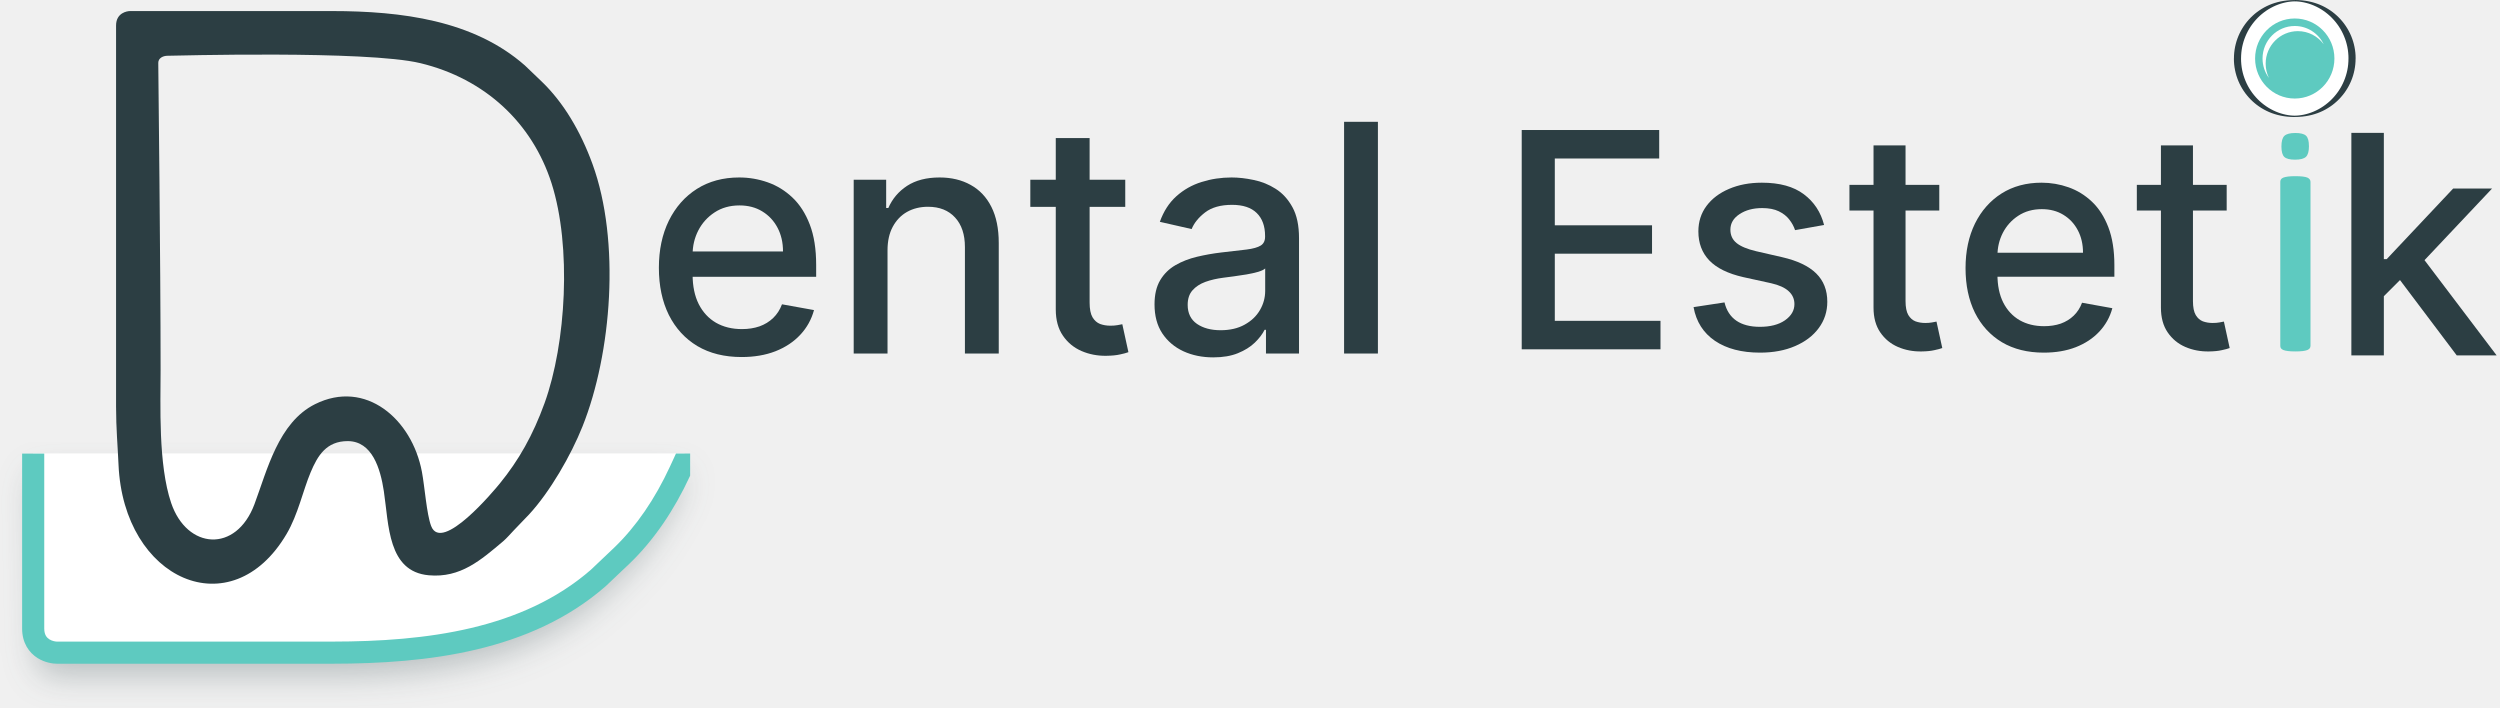
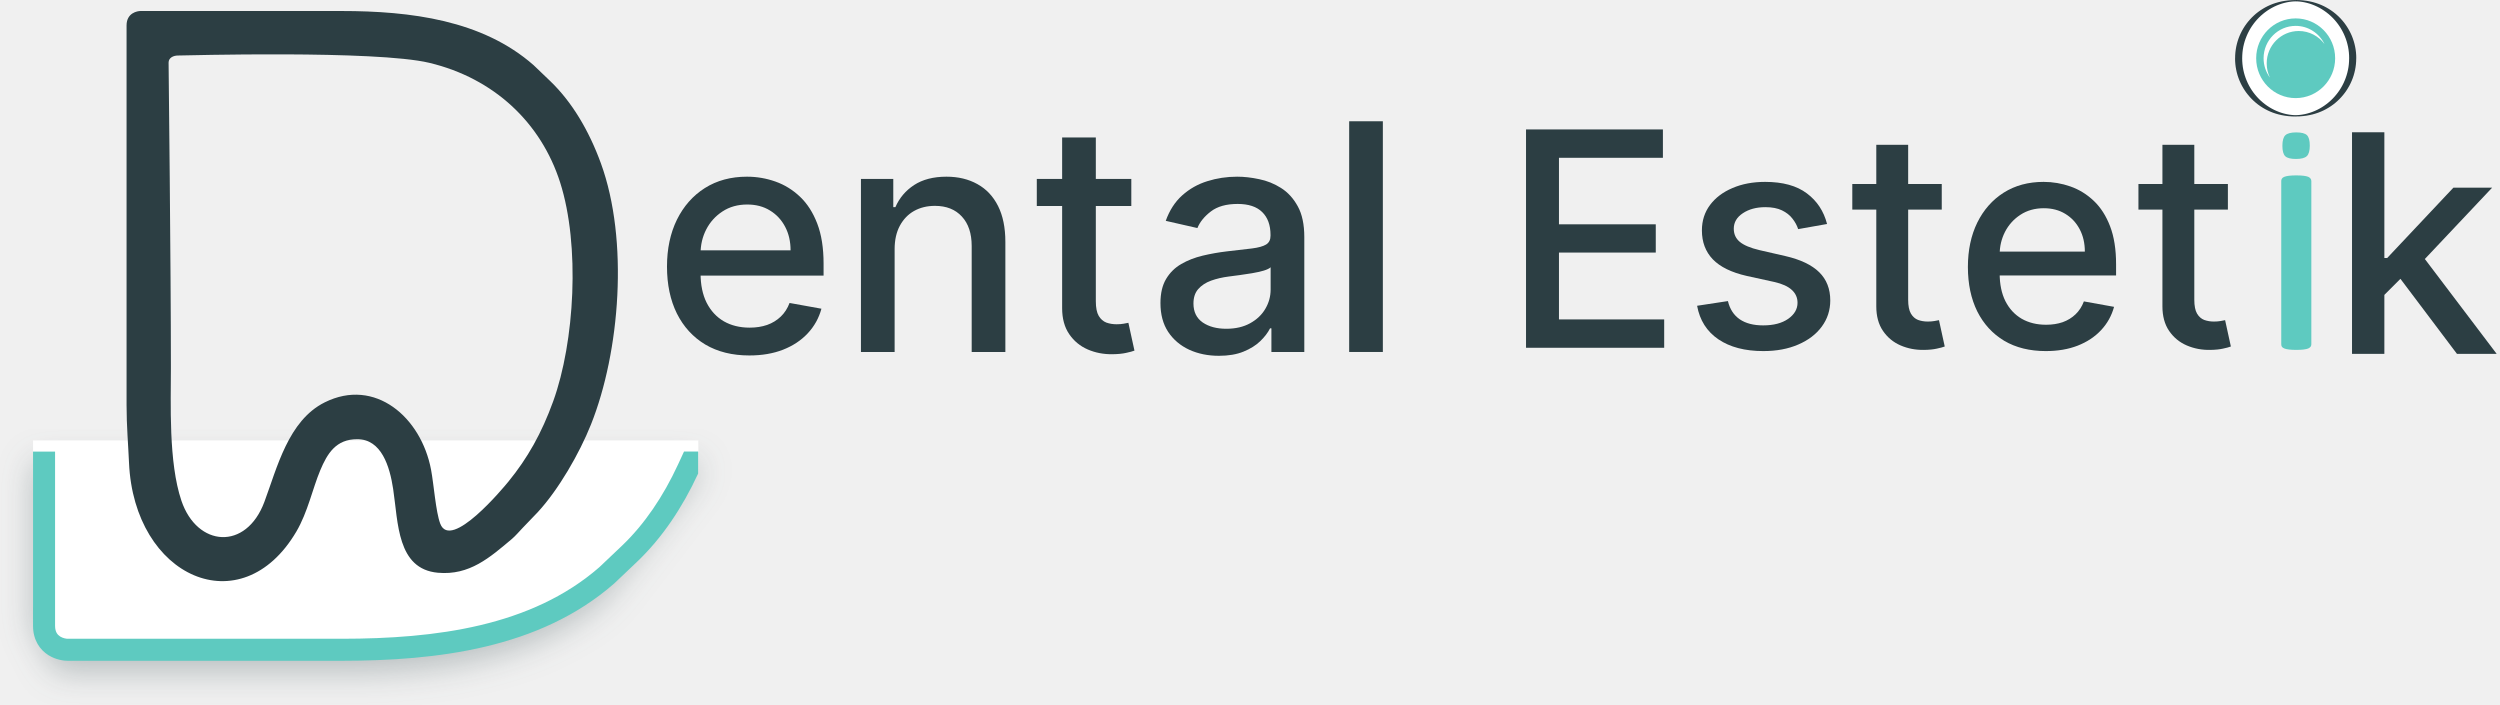
- <svg xmlns="http://www.w3.org/2000/svg" width="226" height="64" viewBox="0 0 226 64" fill="none">
+ <svg xmlns="http://www.w3.org/2000/svg" width="227" height="64" viewBox="0 0 227 64" fill="none">
  <g filter="url(#filter0_d_299_774)">
-     <path d="M61.892 41C60.398 44.687 58.394 47.839 55.948 50.178L53.81 52.208C47.324 57.869 38.245 58.993 29.546 59H4.096C4.838 59 3.341 58.609 3.338 57L3 41H61.892Z" fill="white" />
+     <path d="M63.388 40V41L54.81 52.208C48.324 57.869 39.245 58.993 30.546 59H5.096C5.838 59 4.341 58.609 4.338 57L3 55V40H63.388Z" fill="white" />
  </g>
-   <path d="M208.729 13.216C208.729 13.689 208.637 14.008 208.459 14.177C208.281 14.346 207.954 14.434 207.472 14.434C206.999 14.434 206.675 14.35 206.502 14.186C206.329 14.021 206.241 13.705 206.241 13.24C206.241 12.767 206.332 12.448 206.511 12.279C206.689 12.11 207.016 12.022 207.497 12.022C207.969 12.022 208.292 12.105 208.467 12.27C208.641 12.435 208.728 12.751 208.728 13.216H208.729Z" fill="#5ECAC0" />
-   <path d="M208.869 31.258C208.869 31.349 208.847 31.421 208.802 31.483C208.757 31.54 208.689 31.596 208.589 31.641C208.488 31.68 208.352 31.714 208.173 31.736C207.998 31.758 207.773 31.77 207.498 31.77C207.228 31.77 207.01 31.758 206.835 31.736C206.656 31.714 206.515 31.681 206.414 31.641C206.307 31.596 206.235 31.54 206.195 31.483C206.156 31.421 206.138 31.349 206.138 31.258V16.437C206.138 16.358 206.154 16.285 206.195 16.223C206.233 16.156 206.307 16.099 206.414 16.055C206.515 16.017 206.656 15.982 206.835 15.96C207.01 15.938 207.228 15.926 207.498 15.926C207.773 15.926 207.998 15.938 208.173 15.96C208.352 15.982 208.488 16.015 208.589 16.055C208.689 16.101 208.757 16.156 208.802 16.223C208.847 16.285 208.869 16.358 208.869 16.437V31.258Z" fill="#5ECAC0" />
-   <path fill-rule="evenodd" clip-rule="evenodd" d="M207.446 0.062C210.307 0.062 212.625 2.402 212.625 5.289C212.625 8.176 210.307 10.517 207.446 10.517C204.586 10.517 202.268 8.177 202.268 5.289C202.268 2.403 204.586 0.062 207.446 0.062Z" fill="white" />
-   <path d="M212.946 5.289H212.303L212.297 5.021L212.277 4.756L212.245 4.495L212.2 4.238L212.141 3.986L212.072 3.739L211.99 3.497L211.897 3.261L211.794 3.03L211.68 2.805L211.556 2.587L211.422 2.376L211.278 2.172L211.125 1.975L210.963 1.787L210.793 1.606L210.614 1.434L210.428 1.271L210.235 1.118L210.033 0.973L209.826 0.838L209.613 0.714L209.393 0.601L209.17 0.499L208.943 0.408L208.713 0.329L208.483 0.264L208.255 0.211L208.034 0.171L207.825 0.143L207.631 0.128L207.448 0.123V0L207.798 0.009L208.13 0.035L208.439 0.075L208.728 0.127L209.002 0.19L209.263 0.265L209.515 0.35L209.758 0.447L209.993 0.554L210.22 0.672L210.44 0.8L210.653 0.937L210.859 1.084L211.056 1.24L211.245 1.406L211.426 1.58L211.598 1.762L211.762 1.953L211.917 2.151L212.061 2.357L212.197 2.57L212.322 2.789L212.437 3.015L212.542 3.248L212.635 3.486L212.716 3.729L212.786 3.977L212.844 4.23L212.89 4.488L212.923 4.751L212.943 5.017L212.949 5.287L212.946 5.289ZM207.446 10.578V10.455L207.63 10.45L207.824 10.434L208.033 10.407L208.254 10.367L208.481 10.314L208.711 10.248L208.941 10.169L209.169 10.079L209.392 9.977L209.612 9.863L209.825 9.739L210.032 9.605L210.233 9.46L210.427 9.306L210.613 9.143L210.791 8.972L210.962 8.791L211.123 8.602L211.277 8.406L211.421 8.202L211.555 7.991L211.679 7.773L211.793 7.548L211.896 7.317L211.989 7.08L212.07 6.838L212.14 6.592L212.198 6.34L212.244 6.083L212.276 5.822L212.295 5.557L212.302 5.288H212.945L212.939 5.558L212.919 5.824L212.886 6.087L212.84 6.345L212.782 6.598L212.713 6.846L212.631 7.089L212.538 7.327L212.433 7.559L212.319 7.786L212.193 8.005L212.058 8.218L211.913 8.424L211.758 8.621L211.594 8.813L211.422 8.995L211.241 9.169L211.052 9.335L210.855 9.491L210.649 9.638L210.436 9.775L210.216 9.903L209.989 10.021L209.754 10.128L209.511 10.225L209.259 10.31L208.998 10.385L208.724 10.448L208.435 10.5L208.126 10.54L207.794 10.566L207.444 10.575L207.446 10.578ZM201.946 5.289H202.59L202.596 5.558L202.616 5.823L202.648 6.084L202.693 6.341L202.751 6.593L202.821 6.84L202.903 7.081L202.996 7.318L203.099 7.549L203.213 7.774L203.337 7.992L203.471 8.203L203.614 8.407L203.768 8.603L203.93 8.792L204.1 8.973L204.278 9.145L204.465 9.307L204.658 9.461L204.86 9.606L205.067 9.74L205.28 9.864L205.499 9.978L205.723 10.08L205.95 10.171L206.18 10.249L206.41 10.315L206.638 10.368L206.859 10.408L207.068 10.435L207.262 10.451L207.445 10.456V10.579L207.095 10.57L206.763 10.544L206.454 10.504L206.165 10.452L205.891 10.389L205.63 10.314L205.378 10.229L205.135 10.132L204.9 10.024L204.673 9.907L204.453 9.779L204.24 9.642L204.034 9.495L203.837 9.338L203.648 9.173L203.467 8.999L203.295 8.817L203.131 8.625L202.976 8.428L202.831 8.222L202.696 8.009L202.57 7.789L202.455 7.563L202.351 7.331L202.258 7.093L202.176 6.85L202.107 6.602L202.049 6.349L202.003 6.09L201.97 5.828L201.95 5.562L201.944 5.292L201.946 5.289ZM207.446 0.001V0.124L207.263 0.129L207.069 0.145L206.86 0.172L206.639 0.212L206.412 0.265L206.182 0.331L205.952 0.41L205.724 0.5L205.501 0.602L205.281 0.716L205.068 0.84L204.861 0.974L204.66 1.119L204.466 1.273L204.28 1.435L204.101 1.607L203.931 1.788L203.769 1.977L203.616 2.173L203.472 2.377L203.338 2.588L203.214 2.806L203.1 3.031L202.997 3.262L202.904 3.499L202.822 3.74L202.753 3.987L202.694 4.239L202.649 4.496L202.617 4.757L202.598 5.022L202.591 5.291H201.948L201.954 5.021L201.974 4.755L202.007 4.492L202.052 4.234L202.111 3.981L202.18 3.733L202.262 3.49L202.355 3.252L202.459 3.019L202.574 2.793L202.7 2.574L202.835 2.36L202.98 2.155L203.135 1.957L203.299 1.766L203.471 1.584L203.652 1.41L203.84 1.244L204.038 1.088L204.244 0.941L204.457 0.804L204.676 0.676L204.904 0.558L205.139 0.451L205.382 0.354L205.634 0.269L205.895 0.194L206.169 0.13L206.458 0.079L206.767 0.039L207.099 0.013L207.449 0.004L207.446 0.001Z" fill="#2C3E43" />
-   <path d="M207.446 8.908C209.426 8.908 211.031 7.288 211.031 5.29C211.031 3.291 209.426 1.671 207.446 1.671C205.466 1.671 203.861 3.291 203.861 5.29C203.861 7.288 205.466 8.908 207.446 8.908Z" fill="#5ECAC0" />
-   <path fill-rule="evenodd" clip-rule="evenodd" d="M207.446 2.35C208.596 2.35 209.59 3.023 210.064 4C209.533 3.282 208.684 2.815 207.728 2.815C206.119 2.815 204.816 4.13 204.816 5.754C204.816 6.217 204.922 6.654 205.11 7.044C204.749 6.554 204.534 5.947 204.534 5.289C204.534 3.667 205.838 2.35 207.446 2.35Z" fill="white" />
-   <path fill-rule="evenodd" clip-rule="evenodd" d="M10.492 2.304V36.771C10.491 38.703 10.645 40.393 10.714 42.005C11.161 52.429 20.92 56.762 25.912 48.262C26.943 46.508 27.391 44.338 28.079 42.703C28.717 41.185 29.505 39.875 31.439 39.877C33.639 39.88 34.388 42.346 34.699 44.403C35.16 47.456 35.046 51.669 38.761 52.005C41.633 52.266 43.48 50.62 45.484 48.933C45.796 48.67 46.181 48.221 46.455 47.935L47.833 46.5C49.713 44.465 51.614 41.169 52.66 38.545C55.297 31.939 56.102 21.805 53.563 14.833C52.465 11.819 50.917 9.249 48.988 7.389L47.453 5.919C42.796 1.819 36.276 1.005 30.03 1L11.754 1C11.519 1 10.495 1.138 10.492 2.304ZM14.308 5.68C14.308 6.105 14.519 24.004 14.518 33.399C14.518 36.568 14.291 41.984 15.474 45.47C16.9 49.674 21.342 50.023 23.003 45.579C24.161 42.475 25.173 38.188 28.48 36.537C33.048 34.258 37.244 37.88 38.141 42.654C38.394 43.997 38.565 46.466 38.973 47.546C39.924 50.062 44.732 44.26 45.164 43.731C46.899 41.606 48.182 39.337 49.231 36.437C51.178 31.05 51.687 22.282 49.86 16.566C48.124 11.134 43.858 7.115 37.991 5.707C33.136 4.541 15.584 5.041 15.159 5.041C14.733 5.041 14.308 5.254 14.308 5.68Z" fill="#2C3E43" />
-   <path d="M67.04 32.276C65.492 32.276 64.159 31.945 63.041 31.284C61.929 30.616 61.07 29.678 60.463 28.471C59.863 27.257 59.563 25.835 59.563 24.206C59.563 22.596 59.863 21.178 60.463 19.951C61.07 18.723 61.916 17.765 63 17.076C64.091 16.388 65.366 16.043 66.825 16.043C67.712 16.043 68.571 16.19 69.403 16.483C70.235 16.776 70.981 17.236 71.643 17.864C72.304 18.491 72.826 19.306 73.208 20.308C73.59 21.304 73.781 22.515 73.781 23.94V25.024H61.292V22.733H70.784C70.784 21.928 70.62 21.215 70.293 20.595C69.965 19.968 69.505 19.473 68.912 19.112C68.326 18.75 67.637 18.57 66.846 18.57C65.987 18.57 65.236 18.781 64.595 19.204C63.961 19.62 63.47 20.165 63.123 20.84C62.782 21.509 62.611 22.235 62.611 23.019V24.809C62.611 25.859 62.795 26.753 63.163 27.489C63.538 28.225 64.06 28.788 64.728 29.177C65.397 29.558 66.177 29.75 67.071 29.75C67.65 29.75 68.179 29.668 68.656 29.504C69.133 29.334 69.546 29.081 69.894 28.747C70.242 28.413 70.508 28 70.692 27.509L73.586 28.031C73.355 28.884 72.939 29.63 72.338 30.271C71.745 30.905 70.999 31.4 70.098 31.754C69.205 32.102 68.186 32.276 67.04 32.276Z" fill="#2C3E43" />
-   <path d="M80.232 22.63V31.959H77.174V16.248H80.11V18.805H80.304C80.665 17.973 81.231 17.305 82.002 16.8C82.779 16.296 83.758 16.043 84.938 16.043C86.008 16.043 86.946 16.268 87.75 16.718C88.555 17.162 89.179 17.823 89.622 18.703C90.065 19.582 90.287 20.67 90.287 21.965V31.959H87.229V22.334C87.229 21.195 86.932 20.305 86.339 19.664C85.746 19.016 84.931 18.692 83.894 18.692C83.185 18.692 82.554 18.846 82.002 19.153C81.456 19.459 81.023 19.91 80.703 20.503C80.389 21.089 80.232 21.799 80.232 22.63Z" fill="#2C3E43" />
-   <path d="M101.723 16.248V18.703H93.141V16.248H101.723ZM95.442 12.484H98.501V27.346C98.501 27.939 98.589 28.386 98.766 28.686C98.944 28.979 99.172 29.18 99.452 29.289C99.738 29.392 100.049 29.443 100.383 29.443C100.628 29.443 100.843 29.426 101.027 29.392C101.211 29.357 101.354 29.33 101.457 29.31L102.009 31.836C101.832 31.904 101.579 31.973 101.252 32.041C100.925 32.116 100.516 32.157 100.025 32.163C99.22 32.177 98.47 32.034 97.774 31.734C97.079 31.434 96.516 30.97 96.087 30.343C95.657 29.715 95.442 28.928 95.442 27.98V12.484Z" fill="#2C3E43" />
-   <path d="M109.678 32.307C108.682 32.307 107.782 32.123 106.978 31.754C106.173 31.379 105.535 30.837 105.065 30.128C104.601 29.419 104.369 28.549 104.369 27.52C104.369 26.633 104.54 25.904 104.881 25.331C105.222 24.758 105.682 24.305 106.262 23.97C106.841 23.636 107.489 23.384 108.205 23.213C108.921 23.043 109.651 22.913 110.394 22.825C111.335 22.716 112.099 22.627 112.685 22.559C113.272 22.484 113.698 22.364 113.964 22.201C114.23 22.037 114.363 21.771 114.363 21.403V21.331C114.363 20.438 114.11 19.746 113.606 19.255C113.108 18.764 112.365 18.518 111.376 18.518C110.346 18.518 109.535 18.747 108.941 19.204C108.355 19.654 107.949 20.155 107.724 20.707L104.85 20.053C105.191 19.098 105.689 18.328 106.343 17.741C107.005 17.148 107.765 16.718 108.624 16.452C109.484 16.18 110.387 16.043 111.335 16.043C111.962 16.043 112.627 16.118 113.329 16.268C114.039 16.411 114.7 16.677 115.314 17.066C115.934 17.455 116.442 18.011 116.838 18.733C117.233 19.449 117.431 20.38 117.431 21.526V31.959H114.444V29.811H114.322C114.124 30.206 113.827 30.595 113.432 30.977C113.036 31.359 112.528 31.676 111.908 31.928C111.287 32.181 110.544 32.307 109.678 32.307ZM110.343 29.852C111.188 29.852 111.911 29.685 112.511 29.351C113.118 29.016 113.578 28.58 113.892 28.041C114.213 27.496 114.373 26.913 114.373 26.292V24.267C114.264 24.376 114.052 24.478 113.739 24.574C113.432 24.663 113.081 24.741 112.685 24.809C112.29 24.87 111.904 24.928 111.529 24.983C111.154 25.031 110.841 25.072 110.588 25.106C109.995 25.181 109.453 25.307 108.962 25.484C108.478 25.662 108.089 25.917 107.796 26.251C107.509 26.579 107.366 27.015 107.366 27.561C107.366 28.317 107.646 28.89 108.205 29.279C108.764 29.661 109.477 29.852 110.343 29.852Z" fill="#2C3E43" />
-   <path d="M124.563 11.011V31.959H121.505V11.011H124.563Z" fill="#2C3E43" />
-   <path d="M137.563 31.578V11.753H149.992V14.328H140.554V20.368H149.344V22.933H140.554V29.003H150.108V31.578H137.563Z" fill="#2C3E43" />
-   <path d="M164.897 20.339L162.274 20.804C162.164 20.468 161.99 20.149 161.751 19.846C161.519 19.542 161.203 19.294 160.802 19.1C160.402 18.907 159.902 18.81 159.302 18.81C158.482 18.81 157.798 18.994 157.25 19.361C156.701 19.723 156.427 20.191 156.427 20.765C156.427 21.262 156.611 21.662 156.979 21.965C157.347 22.269 157.94 22.517 158.76 22.711L161.122 23.253C162.49 23.569 163.51 24.056 164.181 24.715C164.852 25.373 165.188 26.228 165.188 27.28C165.188 28.17 164.929 28.964 164.413 29.661C163.903 30.352 163.19 30.894 162.274 31.287C161.364 31.681 160.309 31.878 159.108 31.878C157.443 31.878 156.085 31.523 155.033 30.813C153.981 30.097 153.336 29.08 153.097 27.764L155.895 27.338C156.069 28.067 156.427 28.619 156.969 28.993C157.511 29.361 158.218 29.545 159.089 29.545C160.038 29.545 160.796 29.348 161.364 28.954C161.932 28.554 162.216 28.067 162.216 27.493C162.216 27.028 162.042 26.638 161.693 26.322C161.351 26.005 160.825 25.767 160.115 25.605L157.598 25.053C156.211 24.737 155.185 24.234 154.52 23.543C153.862 22.853 153.533 21.978 153.533 20.92C153.533 20.042 153.778 19.274 154.268 18.616C154.759 17.958 155.436 17.445 156.301 17.077C157.166 16.703 158.157 16.515 159.273 16.515C160.88 16.515 162.145 16.864 163.068 17.561C163.99 18.252 164.6 19.178 164.897 20.339Z" fill="#2C3E43" />
-   <path d="M175.311 16.709V19.032H167.189V16.709H175.311ZM169.367 13.147H172.261V27.212C172.261 27.773 172.345 28.196 172.513 28.48C172.681 28.758 172.897 28.948 173.162 29.051C173.433 29.148 173.726 29.197 174.042 29.197C174.275 29.197 174.478 29.18 174.652 29.148C174.827 29.116 174.962 29.09 175.059 29.071L175.582 31.462C175.414 31.526 175.175 31.591 174.865 31.655C174.555 31.726 174.168 31.765 173.704 31.771C172.942 31.784 172.232 31.649 171.574 31.365C170.916 31.081 170.383 30.642 169.977 30.048C169.57 29.455 169.367 28.709 169.367 27.812V13.147Z" fill="#2C3E43" />
-   <path d="M184.761 31.878C183.296 31.878 182.034 31.565 180.976 30.939C179.924 30.306 179.111 29.419 178.536 28.277C177.969 27.128 177.685 25.783 177.685 24.24C177.685 22.717 177.969 21.375 178.536 20.213C179.111 19.052 179.911 18.145 180.937 17.493C181.97 16.841 183.176 16.515 184.557 16.515C185.396 16.515 186.21 16.654 186.997 16.932C187.784 17.209 188.491 17.645 189.117 18.239C189.743 18.832 190.236 19.604 190.598 20.552C190.959 21.494 191.14 22.64 191.14 23.989V25.015H179.321V22.846H188.304C188.304 22.085 188.149 21.41 187.839 20.823C187.529 20.23 187.094 19.762 186.532 19.42C185.977 19.078 185.325 18.907 184.577 18.907C183.764 18.907 183.054 19.107 182.447 19.507C181.847 19.9 181.382 20.417 181.053 21.055C180.731 21.688 180.569 22.375 180.569 23.117V24.811C180.569 25.805 180.744 26.651 181.092 27.348C181.447 28.044 181.941 28.577 182.573 28.945C183.205 29.306 183.944 29.487 184.79 29.487C185.338 29.487 185.838 29.409 186.29 29.255C186.742 29.093 187.132 28.854 187.461 28.538C187.791 28.222 188.042 27.832 188.217 27.367L190.956 27.861C190.737 28.667 190.343 29.374 189.775 29.981C189.214 30.581 188.507 31.049 187.655 31.384C186.81 31.713 185.845 31.878 184.761 31.878Z" fill="#2C3E43" />
-   <path d="M201.292 16.709V19.032H193.17V16.709H201.292ZM195.348 13.147H198.243V27.212C198.243 27.773 198.327 28.196 198.494 28.48C198.662 28.758 198.878 28.948 199.143 29.051C199.414 29.148 199.708 29.197 200.024 29.197C200.256 29.197 200.459 29.18 200.634 29.148C200.808 29.116 200.943 29.09 201.04 29.071L201.563 31.462C201.395 31.526 201.156 31.591 200.847 31.655C200.537 31.726 200.15 31.765 199.685 31.771C198.924 31.784 198.214 31.649 197.555 31.365C196.897 31.081 196.365 30.642 195.958 30.048C195.552 29.455 195.348 28.709 195.348 27.812V13.147Z" fill="#2C3E43" />
-   <path d="M215.265 27.012L215.245 23.427H215.756L221.768 17.041H225.285L218.428 24.311H217.966L215.265 27.012ZM212.563 32.131V12.011H215.5V32.131H212.563ZM222.092 32.131L216.689 24.959L218.713 22.906L225.698 32.131H222.092Z" fill="#2C3E43" />
-   <path d="M62.389 43L62.385 43.009C60.948 46.119 59.106 48.845 56.889 50.967L56.886 50.969L54.792 52.957L54.77 52.98L54.745 53C47.979 58.908 38.62 59.992 30.057 60H5.141C4.803 60 4.091 59.918 3.409 59.495L3.406 59.493C2.626 59.005 2 58.123 2 56.819V41.004H4V56.819C4 57.131 4.07 57.335 4.147 57.471C4.226 57.608 4.335 57.714 4.464 57.796C4.593 57.876 4.736 57.93 4.871 57.962C5.007 57.995 5.111 58 5.141 58H30.055C38.547 57.992 47.238 56.889 53.415 51.506L55.509 49.519C57.509 47.603 59.216 45.099 60.568 42.171L60.841 41.581L61.108 41H62.389V43Z" fill="#5ECAC0" />
+   <path d="M209.729 13.216C209.729 13.689 209.637 14.008 209.459 14.177C209.281 14.346 208.954 14.434 208.472 14.434C207.999 14.434 207.675 14.35 207.502 14.186C207.329 14.021 207.241 13.705 207.241 13.24C207.241 12.767 207.332 12.448 207.511 12.279C207.689 12.11 208.016 12.022 208.497 12.022C208.969 12.022 209.292 12.105 209.467 12.27C209.641 12.435 209.728 12.751 209.728 13.216H209.729Z" fill="#5ECAC0" />
+   <path d="M209.869 31.258C209.869 31.349 209.847 31.421 209.802 31.483C209.757 31.54 209.689 31.596 209.589 31.641C209.488 31.68 209.352 31.714 209.173 31.736C208.998 31.758 208.773 31.77 208.498 31.77C208.228 31.77 208.01 31.758 207.835 31.736C207.656 31.714 207.515 31.681 207.414 31.641C207.307 31.596 207.235 31.54 207.195 31.483C207.156 31.421 207.138 31.349 207.138 31.258V16.437C207.138 16.358 207.154 16.285 207.195 16.223C207.233 16.156 207.307 16.099 207.414 16.055C207.515 16.017 207.656 15.982 207.835 15.96C208.01 15.938 208.228 15.926 208.498 15.926C208.773 15.926 208.998 15.938 209.173 15.96C209.352 15.982 209.488 16.015 209.589 16.055C209.689 16.101 209.757 16.156 209.802 16.223C209.847 16.285 209.869 16.358 209.869 16.437V31.258Z" fill="#5ECAC0" />
+   <path fill-rule="evenodd" clip-rule="evenodd" d="M208.446 0.062C211.307 0.062 213.625 2.402 213.625 5.289C213.625 8.176 211.307 10.517 208.446 10.517C205.586 10.517 203.268 8.177 203.268 5.289C203.268 2.403 205.586 0.062 208.446 0.062Z" fill="white" />
+   <path d="M213.946 5.289H213.303L213.297 5.021L213.277 4.756L213.245 4.495L213.2 4.238L213.141 3.986L213.072 3.739L212.99 3.497L212.897 3.261L212.794 3.03L212.68 2.805L212.556 2.587L212.422 2.376L212.278 2.172L212.125 1.975L211.963 1.787L211.793 1.606L211.614 1.434L211.428 1.271L211.235 1.118L211.033 0.973L210.826 0.838L210.613 0.714L210.393 0.601L210.17 0.499L209.943 0.408L209.713 0.329L209.483 0.264L209.255 0.211L209.034 0.171L208.825 0.143L208.631 0.128L208.448 0.123V0L208.798 0.009L209.13 0.035L209.439 0.075L209.728 0.127L210.002 0.19L210.263 0.265L210.515 0.35L210.758 0.447L210.993 0.554L211.22 0.672L211.44 0.8L211.653 0.937L211.859 1.084L212.056 1.24L212.245 1.406L212.426 1.58L212.598 1.762L212.762 1.953L212.917 2.151L213.061 2.357L213.197 2.57L213.322 2.789L213.437 3.015L213.542 3.248L213.635 3.486L213.716 3.729L213.786 3.977L213.844 4.23L213.89 4.488L213.923 4.751L213.943 5.017L213.949 5.287L213.946 5.289ZM208.446 10.578V10.455L208.63 10.45L208.824 10.434L209.033 10.407L209.254 10.367L209.481 10.314L209.711 10.248L209.941 10.169L210.169 10.079L210.392 9.977L210.612 9.863L210.825 9.739L211.032 9.605L211.233 9.46L211.427 9.306L211.613 9.143L211.791 8.972L211.962 8.791L212.123 8.602L212.277 8.406L212.421 8.202L212.555 7.991L212.679 7.773L212.793 7.548L212.896 7.317L212.989 7.08L213.07 6.838L213.14 6.592L213.198 6.34L213.244 6.083L213.276 5.822L213.295 5.557L213.302 5.288H213.945L213.939 5.558L213.919 5.824L213.886 6.087L213.84 6.345L213.782 6.598L213.713 6.846L213.631 7.089L213.538 7.327L213.433 7.559L213.319 7.786L213.193 8.005L213.058 8.218L212.913 8.424L212.758 8.621L212.594 8.813L212.422 8.995L212.241 9.169L212.052 9.335L211.855 9.491L211.649 9.638L211.436 9.775L211.216 9.903L210.989 10.021L210.754 10.128L210.511 10.225L210.259 10.31L209.998 10.385L209.724 10.448L209.435 10.5L209.126 10.54L208.794 10.566L208.444 10.575L208.446 10.578ZM202.946 5.289H203.59L203.596 5.558L203.616 5.823L203.648 6.084L203.693 6.341L203.751 6.593L203.821 6.84L203.903 7.081L203.996 7.318L204.099 7.549L204.213 7.774L204.337 7.992L204.471 8.203L204.614 8.407L204.768 8.603L204.93 8.792L205.1 8.973L205.278 9.145L205.465 9.307L205.658 9.461L205.86 9.606L206.067 9.74L206.28 9.864L206.499 9.978L206.723 10.08L206.95 10.171L207.18 10.249L207.41 10.315L207.638 10.368L207.859 10.408L208.068 10.435L208.262 10.451L208.445 10.456V10.579L208.095 10.57L207.763 10.544L207.454 10.504L207.165 10.452L206.891 10.389L206.63 10.314L206.378 10.229L206.135 10.132L205.9 10.024L205.673 9.907L205.453 9.779L205.24 9.642L205.034 9.495L204.837 9.338L204.648 9.173L204.467 8.999L204.295 8.817L204.131 8.625L203.976 8.428L203.831 8.222L203.696 8.009L203.57 7.789L203.455 7.563L203.351 7.331L203.258 7.093L203.176 6.85L203.107 6.602L203.049 6.349L203.003 6.09L202.97 5.828L202.95 5.562L202.944 5.292L202.946 5.289ZM208.446 0.001V0.124L208.263 0.129L208.069 0.145L207.86 0.172L207.639 0.212L207.412 0.265L207.182 0.331L206.952 0.41L206.724 0.5L206.501 0.602L206.281 0.716L206.068 0.84L205.861 0.974L205.66 1.119L205.466 1.273L205.28 1.435L205.101 1.607L204.931 1.788L204.769 1.977L204.616 2.173L204.472 2.377L204.338 2.588L204.214 2.806L204.1 3.031L203.997 3.262L203.904 3.499L203.822 3.74L203.753 3.987L203.694 4.239L203.649 4.496L203.617 4.757L203.598 5.022L203.591 5.291H202.948L202.954 5.021L202.974 4.755L203.007 4.492L203.052 4.234L203.111 3.981L203.18 3.733L203.262 3.49L203.355 3.252L203.459 3.019L203.574 2.793L203.7 2.574L203.835 2.36L203.98 2.155L204.135 1.957L204.299 1.766L204.471 1.584L204.652 1.41L204.84 1.244L205.038 1.088L205.244 0.941L205.457 0.804L205.676 0.676L205.904 0.558L206.139 0.451L206.382 0.354L206.634 0.269L206.895 0.194L207.169 0.13L207.458 0.079L207.767 0.039L208.099 0.013L208.449 0.004L208.446 0.001Z" fill="#2C3E43" />
+   <path d="M208.446 8.908C210.426 8.908 212.031 7.288 212.031 5.29C212.031 3.291 210.426 1.671 208.446 1.671C206.466 1.671 204.861 3.291 204.861 5.29C204.861 7.288 206.466 8.908 208.446 8.908Z" fill="#5ECAC0" />
+   <path fill-rule="evenodd" clip-rule="evenodd" d="M208.446 2.35C209.596 2.35 210.59 3.023 211.064 4C210.533 3.282 209.684 2.815 208.728 2.815C207.119 2.815 205.816 4.13 205.816 5.754C205.816 6.217 205.922 6.654 206.11 7.044C205.749 6.554 205.534 5.947 205.534 5.289C205.534 3.667 206.838 2.35 208.446 2.35Z" fill="white" />
+   <path fill-rule="evenodd" clip-rule="evenodd" d="M11.492 2.304V36.771C11.491 38.703 11.645 40.393 11.714 42.005C12.161 52.429 21.92 56.762 26.912 48.262C27.943 46.508 28.391 44.338 29.079 42.703C29.717 41.185 30.505 39.875 32.439 39.877C34.639 39.88 35.388 42.346 35.699 44.403C36.16 47.456 36.046 51.669 39.761 52.005C42.633 52.266 44.48 50.62 46.484 48.933C46.796 48.67 47.181 48.221 47.455 47.935L48.833 46.5C50.713 44.465 52.614 41.169 53.66 38.545C56.297 31.939 57.102 21.805 54.563 14.833C53.465 11.819 51.917 9.249 49.988 7.389L48.453 5.919C43.796 1.819 37.276 1.005 31.03 1L12.754 1C12.519 1 11.495 1.138 11.492 2.304ZM15.308 5.68C15.308 6.105 15.519 24.004 15.518 33.399C15.518 36.568 15.291 41.984 16.474 45.47C17.9 49.674 22.342 50.023 24.003 45.579C25.161 42.475 26.173 38.188 29.48 36.537C34.048 34.258 38.244 37.88 39.141 42.654C39.394 43.997 39.565 46.466 39.973 47.546C40.924 50.062 45.732 44.26 46.164 43.731C47.899 41.606 49.182 39.337 50.231 36.437C52.178 31.05 52.687 22.282 50.86 16.566C49.124 11.134 44.858 7.115 38.991 5.707C34.136 4.541 16.584 5.041 16.159 5.041C15.733 5.041 15.308 5.254 15.308 5.68Z" fill="#2C3E43" />
+   <path d="M68.04 32.276C66.492 32.276 65.159 31.945 64.041 31.284C62.929 30.616 62.07 29.678 61.463 28.471C60.863 27.257 60.563 25.835 60.563 24.206C60.563 22.596 60.863 21.178 61.463 19.951C62.07 18.723 62.916 17.765 64 17.076C65.091 16.388 66.366 16.043 67.825 16.043C68.712 16.043 69.571 16.19 70.403 16.483C71.235 16.776 71.981 17.236 72.643 17.864C73.304 18.491 73.826 19.306 74.208 20.308C74.59 21.304 74.781 22.515 74.781 23.94V25.024H62.292V22.733H71.784C71.784 21.928 71.62 21.215 71.293 20.595C70.965 19.968 70.505 19.473 69.912 19.112C69.326 18.75 68.637 18.57 67.846 18.57C66.987 18.57 66.236 18.781 65.595 19.204C64.961 19.62 64.47 20.165 64.123 20.84C63.782 21.509 63.611 22.235 63.611 23.019V24.809C63.611 25.859 63.795 26.753 64.163 27.489C64.538 28.225 65.06 28.788 65.728 29.177C66.397 29.558 67.177 29.75 68.071 29.75C68.65 29.75 69.179 29.668 69.656 29.504C70.133 29.334 70.546 29.081 70.894 28.747C71.242 28.413 71.508 28 71.692 27.509L74.586 28.031C74.355 28.884 73.939 29.63 73.338 30.271C72.745 30.905 71.999 31.4 71.098 31.754C70.205 32.102 69.186 32.276 68.04 32.276Z" fill="#2C3E43" />
+   <path d="M81.232 22.63V31.959H78.174V16.248H81.11V18.805H81.304C81.665 17.973 82.231 17.305 83.002 16.8C83.779 16.296 84.758 16.043 85.938 16.043C87.008 16.043 87.946 16.268 88.75 16.718C89.555 17.162 90.179 17.823 90.622 18.703C91.065 19.582 91.287 20.67 91.287 21.965V31.959H88.229V22.334C88.229 21.195 87.932 20.305 87.339 19.664C86.746 19.016 85.931 18.692 84.894 18.692C84.185 18.692 83.554 18.846 83.002 19.153C82.456 19.459 82.023 19.91 81.703 20.503C81.389 21.089 81.232 21.799 81.232 22.63Z" fill="#2C3E43" />
+   <path d="M102.723 16.248V18.703H94.141V16.248H102.723ZM96.442 12.484H99.501V27.346C99.501 27.939 99.589 28.386 99.766 28.686C99.944 28.979 100.172 29.18 100.452 29.289C100.738 29.392 101.049 29.443 101.383 29.443C101.628 29.443 101.843 29.426 102.027 29.392C102.211 29.357 102.354 29.33 102.457 29.31L103.009 31.836C102.832 31.904 102.579 31.973 102.252 32.041C101.925 32.116 101.516 32.157 101.025 32.163C100.22 32.177 99.47 32.034 98.774 31.734C98.079 31.434 97.516 30.97 97.087 30.343C96.657 29.715 96.442 28.928 96.442 27.98V12.484Z" fill="#2C3E43" />
+   <path d="M110.678 32.307C109.682 32.307 108.782 32.123 107.978 31.754C107.173 31.379 106.535 30.837 106.065 30.128C105.601 29.419 105.369 28.549 105.369 27.52C105.369 26.633 105.54 25.904 105.881 25.331C106.222 24.758 106.682 24.305 107.262 23.97C107.841 23.636 108.489 23.384 109.205 23.213C109.921 23.043 110.651 22.913 111.394 22.825C112.335 22.716 113.099 22.627 113.685 22.559C114.271 22.484 114.698 22.364 114.964 22.201C115.23 22.037 115.363 21.771 115.363 21.403V21.331C115.363 20.438 115.11 19.746 114.606 19.255C114.108 18.764 113.365 18.518 112.376 18.518C111.346 18.518 110.535 18.747 109.941 19.204C109.355 19.654 108.949 20.155 108.724 20.707L105.85 20.053C106.191 19.098 106.689 18.328 107.343 17.741C108.005 17.148 108.765 16.718 109.624 16.452C110.484 16.18 111.387 16.043 112.335 16.043C112.962 16.043 113.627 16.118 114.329 16.268C115.039 16.411 115.7 16.677 116.314 17.066C116.934 17.455 117.442 18.011 117.838 18.733C118.233 19.449 118.431 20.38 118.431 21.526V31.959H115.444V29.811H115.322C115.124 30.206 114.827 30.595 114.432 30.977C114.036 31.359 113.528 31.676 112.908 31.928C112.287 32.181 111.544 32.307 110.678 32.307ZM111.343 29.852C112.188 29.852 112.911 29.685 113.511 29.351C114.118 29.016 114.578 28.58 114.892 28.041C115.213 27.496 115.373 26.913 115.373 26.292V24.267C115.264 24.376 115.052 24.478 114.739 24.574C114.432 24.663 114.081 24.741 113.685 24.809C113.29 24.87 112.904 24.928 112.529 24.983C112.154 25.031 111.841 25.072 111.588 25.106C110.995 25.181 110.453 25.307 109.962 25.484C109.478 25.662 109.089 25.917 108.796 26.251C108.509 26.579 108.366 27.015 108.366 27.561C108.366 28.317 108.646 28.89 109.205 29.279C109.764 29.661 110.477 29.852 111.343 29.852Z" fill="#2C3E43" />
+   <path d="M125.563 11.011V31.959H122.505V11.011H125.563Z" fill="#2C3E43" />
+   <path d="M138.563 31.578V11.753H150.992V14.328H141.554V20.368H150.344V22.933H141.554V29.003H151.108V31.578H138.563Z" fill="#2C3E43" />
+   <path d="M165.897 20.339L163.274 20.804C163.164 20.468 162.99 20.149 162.751 19.846C162.519 19.542 162.203 19.294 161.802 19.1C161.402 18.907 160.902 18.81 160.302 18.81C159.482 18.81 158.798 18.994 158.25 19.361C157.701 19.723 157.427 20.191 157.427 20.765C157.427 21.262 157.611 21.662 157.979 21.965C158.347 22.269 158.94 22.517 159.76 22.711L162.122 23.253C163.49 23.569 164.51 24.056 165.181 24.715C165.852 25.373 166.188 26.228 166.188 27.28C166.188 28.17 165.929 28.964 165.413 29.661C164.903 30.352 164.19 30.894 163.274 31.287C162.364 31.681 161.309 31.878 160.108 31.878C158.443 31.878 157.085 31.523 156.033 30.813C154.981 30.097 154.336 29.08 154.097 27.764L156.895 27.338C157.069 28.067 157.427 28.619 157.969 28.993C158.511 29.361 159.218 29.545 160.089 29.545C161.038 29.545 161.796 29.348 162.364 28.954C162.932 28.554 163.216 28.067 163.216 27.493C163.216 27.028 163.042 26.638 162.693 26.322C162.351 26.005 161.825 25.767 161.115 25.605L158.598 25.053C157.211 24.737 156.185 24.234 155.52 23.543C154.862 22.853 154.533 21.978 154.533 20.92C154.533 20.042 154.778 19.274 155.268 18.616C155.759 17.958 156.436 17.445 157.301 17.077C158.166 16.703 159.157 16.515 160.273 16.515C161.88 16.515 163.145 16.864 164.068 17.561C164.99 18.252 165.6 19.178 165.897 20.339Z" fill="#2C3E43" />
+   <path d="M176.311 16.709V19.032H168.189V16.709H176.311ZM170.367 13.147H173.261V27.212C173.261 27.773 173.345 28.196 173.513 28.48C173.681 28.758 173.897 28.948 174.162 29.051C174.433 29.148 174.726 29.197 175.042 29.197C175.275 29.197 175.478 29.18 175.652 29.148C175.827 29.116 175.962 29.09 176.059 29.071L176.582 31.462C176.414 31.526 176.175 31.591 175.865 31.655C175.556 31.726 175.168 31.765 174.704 31.771C173.942 31.784 173.232 31.649 172.574 31.365C171.916 31.081 171.383 30.642 170.977 30.048C170.57 29.455 170.367 28.709 170.367 27.812V13.147Z" fill="#2C3E43" />
+   <path d="M185.761 31.878C184.296 31.878 183.034 31.565 181.976 30.939C180.924 30.306 180.111 29.419 179.536 28.277C178.969 27.128 178.685 25.783 178.685 24.24C178.685 22.717 178.969 21.375 179.536 20.213C180.111 19.052 180.911 18.145 181.937 17.493C182.97 16.841 184.176 16.515 185.557 16.515C186.396 16.515 187.21 16.654 187.997 16.932C188.784 17.209 189.491 17.645 190.117 18.239C190.743 18.832 191.236 19.604 191.598 20.552C191.959 21.494 192.14 22.64 192.14 23.989V25.015H180.321V22.846H189.304C189.304 22.085 189.149 21.41 188.839 20.823C188.529 20.23 188.094 19.762 187.532 19.42C186.977 19.078 186.325 18.907 185.577 18.907C184.764 18.907 184.054 19.107 183.447 19.507C182.847 19.9 182.382 20.417 182.053 21.055C181.731 21.688 181.569 22.375 181.569 23.117V24.811C181.569 25.805 181.744 26.651 182.092 27.348C182.447 28.044 182.941 28.577 183.573 28.945C184.205 29.306 184.944 29.487 185.79 29.487C186.338 29.487 186.838 29.409 187.29 29.255C187.742 29.093 188.132 28.854 188.461 28.538C188.791 28.222 189.042 27.832 189.217 27.367L191.956 27.861C191.737 28.667 191.343 29.374 190.775 29.981C190.214 30.581 189.507 31.049 188.655 31.384C187.81 31.713 186.845 31.878 185.761 31.878Z" fill="#2C3E43" />
+   <path d="M202.292 16.709V19.032H194.17V16.709H202.292ZM196.348 13.147H199.243V27.212C199.243 27.773 199.327 28.196 199.494 28.48C199.662 28.758 199.878 28.948 200.143 29.051C200.414 29.148 200.708 29.197 201.024 29.197C201.256 29.197 201.459 29.18 201.634 29.148C201.808 29.116 201.943 29.09 202.04 29.071L202.563 31.462C202.395 31.526 202.156 31.591 201.847 31.655C201.537 31.726 201.15 31.765 200.685 31.771C199.924 31.784 199.214 31.649 198.555 31.365C197.897 31.081 197.365 30.642 196.958 30.048C196.552 29.455 196.348 28.709 196.348 27.812V13.147Z" fill="#2C3E43" />
+   <path d="M216.265 27.012L216.245 23.427H216.756L222.768 17.041H226.285L219.428 24.311H218.966L216.265 27.012ZM213.563 32.131V12.011H216.5V32.131H213.563ZM223.092 32.131L217.689 24.959L219.713 22.906L226.698 32.131H223.092Z" fill="#2C3E43" />
+   <path d="M63.389 43L63.385 43.009C61.948 46.119 60.106 48.845 57.889 50.967L57.886 50.969L55.792 52.957L55.77 52.98L55.745 53C48.979 58.908 39.62 59.992 31.057 60H6.141C5.803 60 5.091 59.918 4.409 59.495L4.406 59.493C3.626 59.005 3 58.123 3 56.819V41.004H5V56.819C5 57.131 5.07 57.335 5.147 57.471C5.226 57.608 5.335 57.714 5.464 57.796C5.593 57.876 5.736 57.93 5.871 57.962C6.007 57.995 6.111 58 6.141 58H31.055C39.547 57.992 48.238 56.889 54.415 51.506L56.509 49.519C58.509 47.603 60.216 45.099 61.568 42.171L61.841 41.581L62.108 41H63.389V43Z" fill="#5ECAC0" />
  <defs>
-     <filter id="filter0_d_299_774" x="0" y="40" width="64.892" height="24" filterUnits="userSpaceOnUse" color-interpolation-filters="sRGB">
+     <filter id="filter0_d_299_774" x="0" y="39" width="66.388" height="25" filterUnits="userSpaceOnUse" color-interpolation-filters="sRGB">
      <feFlood flood-opacity="0" result="BackgroundImageFix" />
      <feColorMatrix in="SourceAlpha" type="matrix" values="0 0 0 0 0 0 0 0 0 0 0 0 0 0 0 0 0 0 127 0" result="hardAlpha" />
      <feOffset dy="2" />
      <feGaussianBlur stdDeviation="1.5" />
      <feComposite in2="hardAlpha" operator="out" />
      <feColorMatrix type="matrix" values="0 0 0 0 0.208 0 0 0 0 0.294 0 0 0 0 0.314 0 0 0 0.3 0" />
      <feBlend mode="normal" in2="BackgroundImageFix" result="effect1_dropShadow_299_774" />
      <feBlend mode="normal" in="SourceGraphic" in2="effect1_dropShadow_299_774" result="shape" />
    </filter>
  </defs>
</svg>
